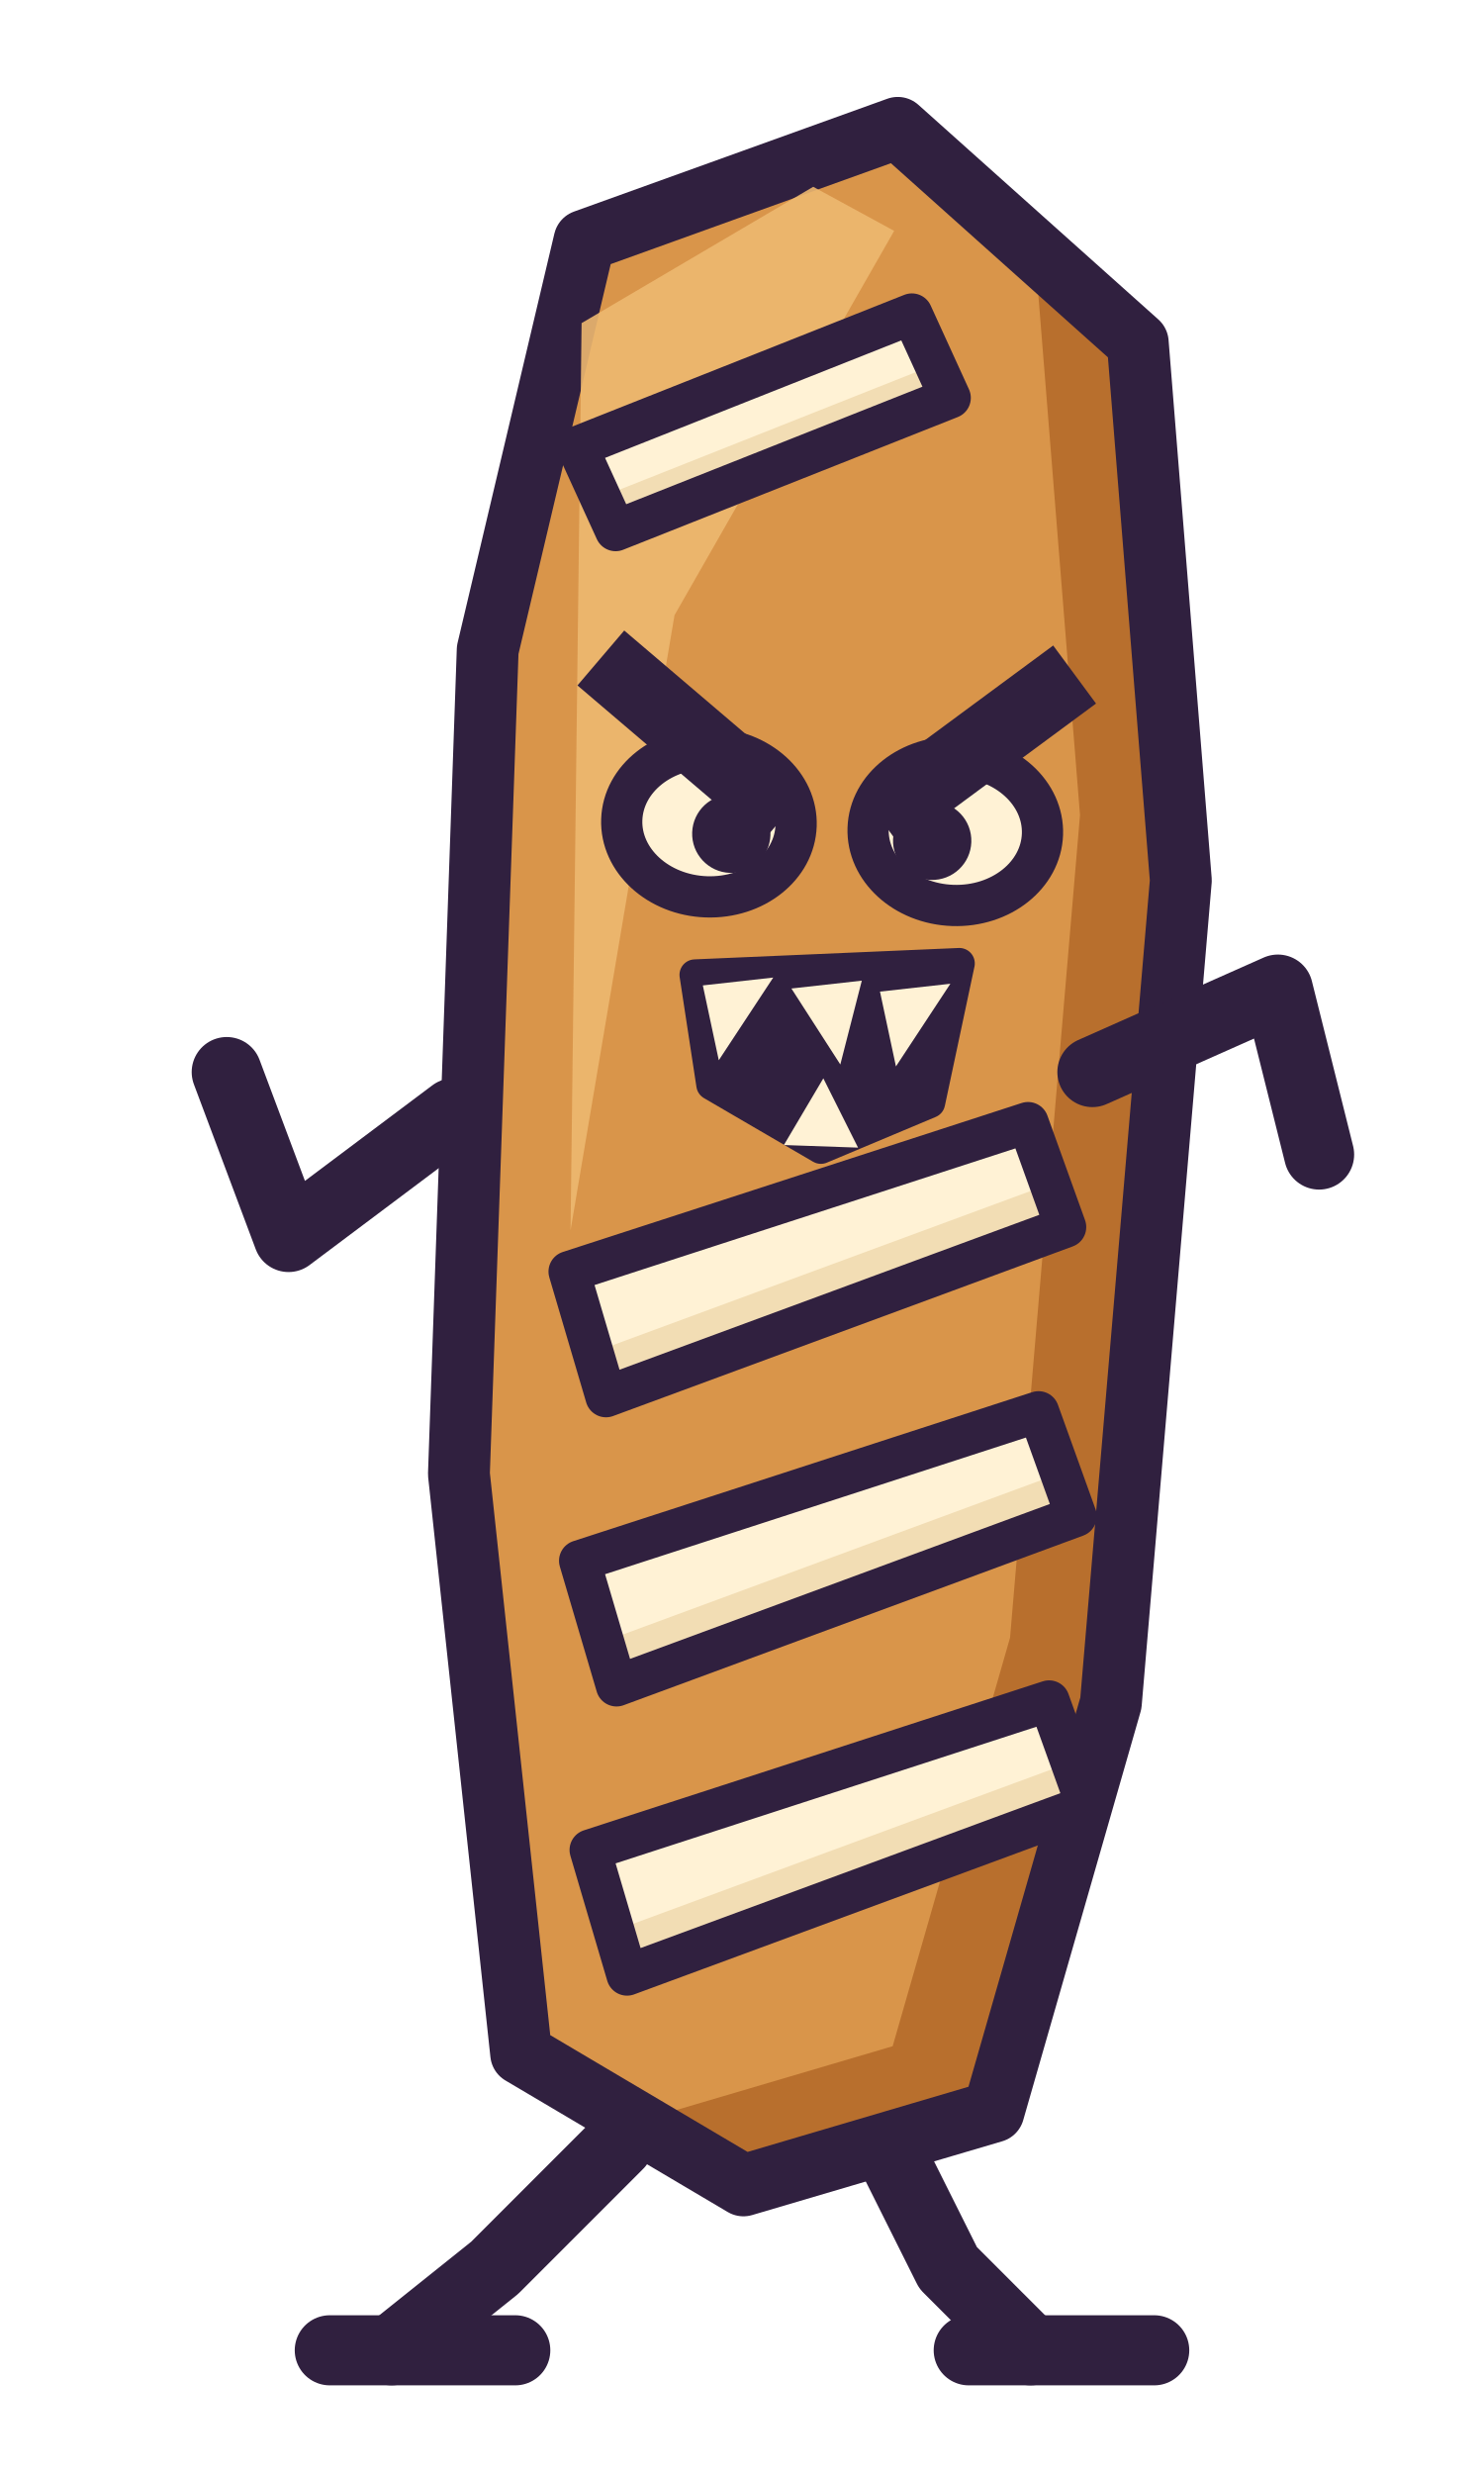
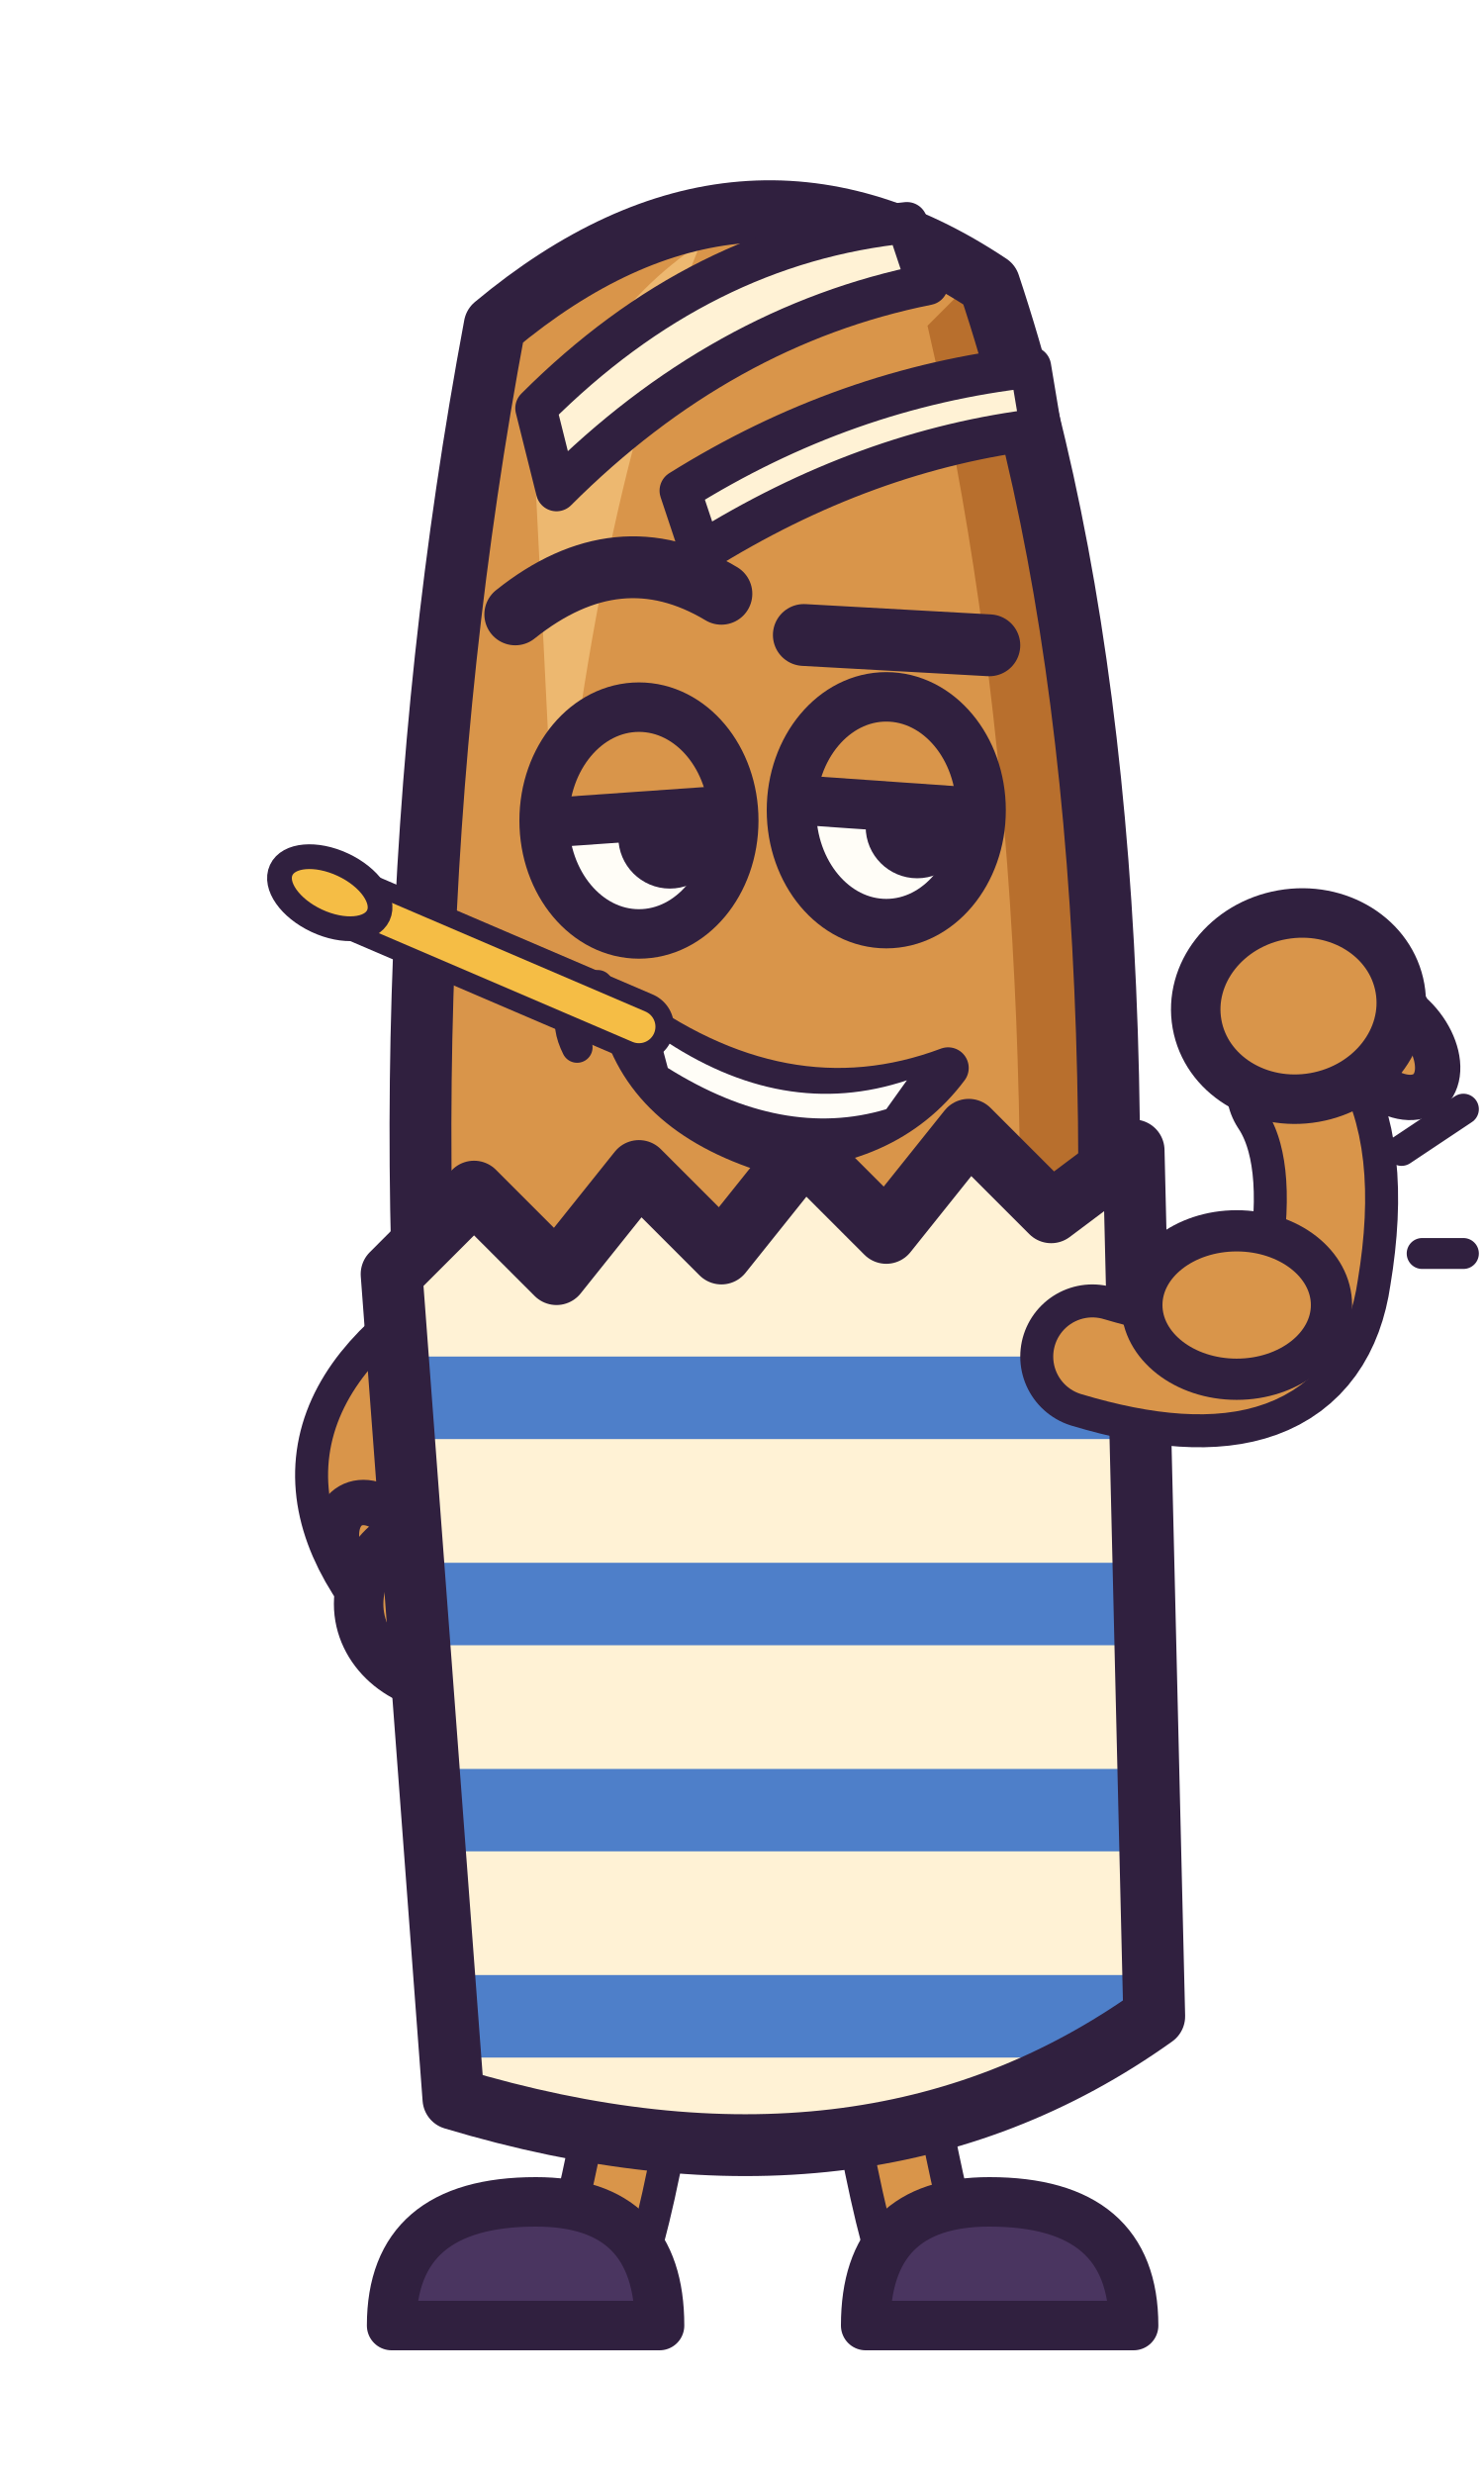
<svg xmlns="http://www.w3.org/2000/svg" width="72" height="120" viewBox="0 0 72 120">
-   <path d="M30 104L24 110L19 114" fill="none" stroke="#30203F" stroke-width="3.4" stroke-linecap="round" stroke-linejoin="round" />
-   <path d="M16 114L25 114" fill="none" stroke="#30203F" stroke-width="3.4" stroke-linecap="round" stroke-linejoin="round" />
-   <path d="M43 104L46 110L50 114" fill="none" stroke="#30203F" stroke-width="3.4" stroke-linecap="round" stroke-linejoin="round" />
-   <path d="M47 114L56 114" fill="none" stroke="#30203F" stroke-width="3.4" stroke-linecap="round" stroke-linejoin="round" />
-   <g transform="rotate(2 36 108)">
-     <g transform="translate(36 108) scale(1 1) translate(-36 -108)">
-       <g>
-         <clipPath id="c1">
-           <path d="M25 12L40 6L52 16L55 42L53 82L48 102L36 106L25 100L21 72L21 32Z" />
-         </clipPath>
-         <path d="M25 12L40 6L52 16L55 42L53 82L48 102L36 106L25 100L21 72L21 32Z" fill="#B86F2D" />
-         <g clip-path="url(#c1)">
-           <path transform="translate(-5 -3)" d="M25 12L40 6L52 16L55 42L53 82L48 102L36 106L25 100L21 72L21 32Z" fill="#D9954A" />
-         </g>
-         <path d="M25 12L40 6L52 16L55 42L53 82L48 102L36 106L25 100L21 72L21 32Z" fill="none" stroke="#30203F" stroke-width="3" stroke-linejoin="round" />
+   <g transform="translate(0 -2.2)">
+     <path d="M31 103Q30 109 29 112" fill="none" stroke="#30203F" stroke-width="5.6" stroke-linecap="round" stroke-linejoin="round" />
+     <path d="M31 103Q30 109 29 112" fill="none" stroke="#D9954A" stroke-width="2.4" stroke-linecap="round" stroke-linejoin="round" />
+     <path d="M43 103Q44 109 45 112" fill="none" stroke="#30203F" stroke-width="5.6" stroke-linecap="round" stroke-linejoin="round" />
+     <path d="M43 103Q44 109 45 112" fill="none" stroke="#D9954A" stroke-width="2.4" stroke-linecap="round" stroke-linejoin="round" />
+     <path d="M32 115Q32 109 26 109Q19 109 19 115Z" fill="#4A3560" stroke="#30203F" stroke-width="2.4" stroke-linejoin="round" />
+     <path d="M42 115Q42 109 48 109Q55 109 55 115Z" fill="#4A3560" stroke="#30203F" stroke-width="2.4" stroke-linejoin="round" />
+     <path d="M23 66Q13 72 20 80" fill="none" stroke="#30203F" stroke-width="5.6" stroke-linecap="round" stroke-linejoin="round" />
+     <path d="M23 66Q13 72 20 80" fill="none" stroke="#D9954A" stroke-width="2.4" stroke-linecap="round" stroke-linejoin="round" />
+     <g transform="rotate(0 22 80)">
+       <g transform="rotate(-30 18.6 77.9)">
+         <path d="M16.9 77.9A1.7 2.5 0 1 0 20.2 77.9A1.7 2.5 0 1 0 16.9 77.9Z" fill="#D9954A" stroke="#30203F" stroke-width="2.2" stroke-linejoin="round" />
      </g>
-       <path d="M25 16L36 9L40 11L30 30L26 60Z" fill="#EDB870" opacity=".9" />
-       <g>
-         <clipPath id="c2">
-           <path d="M26 62L48 54L50 59L28 68Z" />
-         </clipPath>
-         <path d="M26 62L48 54L50 59L28 68Z" fill="#F2DDB4" />
-         <g clip-path="url(#c2)">
-           <path transform="translate(-1 -2)" d="M26 62L48 54L50 59L28 68Z" fill="#FFF2D5" />
-         </g>
-         <path d="M26 62L48 54L50 59L28 68Z" fill="none" stroke="#30203F" stroke-width="2" stroke-linejoin="round" />
+       <path d="M17.4 80A4.6 4.1 0 1 0 26.6 80A4.6 4.1 0 1 0 17.4 80Z" fill="#D9954A" stroke="#30203F" stroke-width="2.4" stroke-linejoin="round" />
+     </g>
+     <path d="M24 18Q36 8 48 16Q56 40 53 80Q51 100 38 106Q24 104 22 84Q18 50 24 18Z" fill="#D9954A" />
+     <path d="M47 16Q56 40 53 80Q51 100 38 106Q47 96 49 78Q51 44 45 18Z" fill="#B86F2D" />
+     <path d="M26 26Q28 18 34 14Q29 26 27 46Z" fill="#EDB870" />
+     <path d="M24 18Q36 8 48 16Q56 40 53 80Q51 100 38 106Q24 104 22 84Q18 50 24 18Z" fill="none" stroke="#30203F" stroke-width="3" stroke-linecap="round" stroke-linejoin="round" />
+     <path d="M26 22Q34 14 44 13L45 16Q35 18 27 26Z" fill="#FFF2D5" stroke="#30203F" stroke-width="2" stroke-linejoin="round" />
+     <path d="M33 26Q41 21 50 20L50.5 23Q42 24 34 29Z" fill="#FFF2D5" stroke="#30203F" stroke-width="2" stroke-linejoin="round" />
+     <path d="M19 64L23 60L27 64L31 59L35 63L39 58L43 62L47 57L51 61L55 58L56 100Q42 110 22 104Z" fill="#FFF2D5" />
+     <clipPath id="c1">
+       <path d="M19 64L23 60L27 64L31 59L35 63L39 58L43 62L47 57L51 61L55 58L56 100Q42 110 22 104Z" />
+     </clipPath>
+     <g clip-path="url(#c1)">
+       <rect x="15" y="68" width="45" height="4" fill="#4E7FC9" />
+       <rect x="15" y="78" width="45" height="4" fill="#4E7FC9" />
+       <rect x="15" y="88" width="45" height="4" fill="#4E7FC9" />
+       <rect x="15" y="98" width="45" height="4" fill="#4E7FC9" />
+     </g>
+     <path d="M19 64L23 60L27 64L31 59L35 63L39 58L43 62L47 57L51 61L55 58L56 100Q42 110 22 104Z" fill="none" stroke="#30203F" stroke-width="3" stroke-linecap="round" stroke-linejoin="round" />
+     <clipPath id="c2">
+       <ellipse cx="31" cy="42" rx="4.6" ry="5.5" />
+     </clipPath>
+     <ellipse cx="31" cy="42" rx="4.6" ry="5.5" fill="#FFFDF7" />
+     <g clip-path="url(#c2)">
+       <circle cx="32.5" cy="42.8" r="2.5" fill="#30203F" />
+       <circle cx="31.7" cy="41.8" r="0.9" fill="#FFFDF7" />
+       <g transform="rotate(-4 31 41.8)">
+         <rect x="21.8" y="25.5" width="18.4" height="16.3" fill="#D9954A" />
+         <path d="M21.8 41.8L40.2 41.8" fill="none" stroke="#30203F" stroke-width="2.4" stroke-linecap="round" stroke-linejoin="round" />
      </g>
-       <g>
-         <clipPath id="c3">
-           <path d="M27 76L49 68L51 73L29 82Z" />
-         </clipPath>
-         <path d="M27 76L49 68L51 73L29 82Z" fill="#F2DDB4" />
-         <g clip-path="url(#c3)">
-           <path transform="translate(-1 -2)" d="M27 76L49 68L51 73L29 82Z" fill="#FFF2D5" />
-         </g>
-         <path d="M27 76L49 68L51 73L29 82Z" fill="none" stroke="#30203F" stroke-width="2" stroke-linejoin="round" />
+     </g>
+     <ellipse cx="31" cy="42" rx="4.6" ry="5.5" fill="none" stroke="#30203F" stroke-width="2.4" />
+     <clipPath id="c3">
+       <ellipse cx="43" cy="41.5" rx="4.6" ry="5.5" />
+     </clipPath>
+     <ellipse cx="43" cy="41.5" rx="4.6" ry="5.5" fill="#FFFDF7" />
+     <g clip-path="url(#c3)">
+       <circle cx="44.5" cy="42.3" r="2.5" fill="#30203F" />
+       <circle cx="43.7" cy="41.3" r="0.9" fill="#FFFDF7" />
+       <g transform="rotate(4 43 41.3)">
+         <rect x="33.8" y="25" width="18.4" height="16.3" fill="#D9954A" />
+         <path d="M33.8 41.3L52.2 41.3" fill="none" stroke="#30203F" stroke-width="2.4" stroke-linecap="round" stroke-linejoin="round" />
      </g>
-       <g>
-         <clipPath id="c4">
-           <path d="M28 90L50 82L52 87L30 96Z" />
-         </clipPath>
-         <path d="M28 90L50 82L52 87L30 96Z" fill="#F2DDB4" />
-         <g clip-path="url(#c4)">
-           <path transform="translate(-1 -2)" d="M28 90L50 82L52 87L30 96Z" fill="#FFF2D5" />
-         </g>
-         <path d="M28 90L50 82L52 87L30 96Z" fill="none" stroke="#30203F" stroke-width="2" stroke-linejoin="round" />
+     </g>
+     <ellipse cx="43" cy="41.5" rx="4.6" ry="5.5" fill="none" stroke="#30203F" stroke-width="2.4" />
+     <path d="M25 32Q30 28 35 31" fill="none" stroke="#30203F" stroke-width="3" stroke-linecap="round" stroke-linejoin="round" />
+     <path d="M39 33L48 33.5" fill="none" stroke="#30203F" stroke-width="3" stroke-linecap="round" stroke-linejoin="round" />
+     <path d="M46 54Q38 57 30 51Q31 56 37 58Q43 58 46 54Z" fill="#30203F" stroke="#30203F" stroke-width="2" stroke-linejoin="round" />
+     <path d="M44 54.6Q38 56.6 32 52.5L32.4 54Q38 57.5 43 56Z" fill="#FFFDF7" />
+     <path d="M29 50Q27 51 28 53" fill="none" stroke="#30203F" stroke-width="1.5" stroke-linecap="round" stroke-linejoin="round" />
+     <path d="M31 52L17 46" fill="none" stroke="#30203F" stroke-width="3.4" stroke-linecap="round" stroke-linejoin="round" />
+     <path d="M31 52L17 46" fill="none" stroke="#F5BD45" stroke-width="1.6" stroke-linecap="round" stroke-linejoin="round" />
+     <ellipse cx="16" cy="45.5" rx="2.6" ry="1.5" transform="rotate(25 16 45.5)" fill="#F5BD45" stroke="#30203F" stroke-width="1.2" />
+     <path d="M53 68Q63 71 64 64Q65 58 63 55" fill="none" stroke="#30203F" stroke-width="7" stroke-linecap="round" stroke-linejoin="round" />
+     <path d="M53 68Q63 71 64 64Q65 58 63 55" fill="none" stroke="#D9954A" stroke-width="3.8" stroke-linecap="round" stroke-linejoin="round" />
+     <ellipse cx="60" cy="65.5" rx="4.6" ry="3.6" fill="#D9954A" stroke="#30203F" stroke-width="2" />
+     <g transform="rotate(170 63 51)">
+       <g transform="rotate(-30 59.3 48.8)">
+         <path d="M57.5 48.8A1.8 2.8 0 1 0 61 48.8A1.8 2.8 0 1 0 57.5 48.8Z" fill="#D9954A" stroke="#30203F" stroke-width="2.2" stroke-linejoin="round" />
      </g>
-       <g>
-         <clipPath id="c5">
-           <path d="M25 22L41 15L43 19L27 26Z" />
-         </clipPath>
-         <path d="M25 22L41 15L43 19L27 26Z" fill="#F2DDB4" />
-         <g clip-path="url(#c5)">
-           <path transform="translate(-1 -1.5)" d="M25 22L41 15L43 19L27 26Z" fill="#FFF2D5" />
-         </g>
-         <path d="M25 22L41 15L43 19L27 26Z" fill="none" stroke="#30203F" stroke-width="2" stroke-linejoin="round" />
-       </g>
-       <ellipse cx="32.02" cy="40" rx="4.232" ry="3.6" fill="#FFF2D5" stroke="#30203F" stroke-width="2" />
-       <circle cx="33.124" cy="40.5" r="1.9" fill="#30203F" />
-       <ellipse cx="43.98" cy="40" rx="4.232" ry="3.6" fill="#FFF2D5" stroke="#30203F" stroke-width="2" />
-       <circle cx="42.876" cy="40.5" r="1.9" fill="#30203F" />
-       <path d="M26.5 32.2L35.7 39.5" fill="none" stroke="#30203F" stroke-width="3.5" stroke-linecap="butt" stroke-linejoin="round" />
-       <path d="M49.5 32.2L40.3 39.5" fill="none" stroke="#30203F" stroke-width="3.5" stroke-linecap="butt" stroke-linejoin="round" />
-       <path d="M31.6 47.4L44.4 46.4L43.2 53.2L38 55.6L32.6 52.7Z" fill="#30203F" stroke="#30203F" stroke-width="1.5" stroke-linejoin="round" />
-       <path d="M32 47.9L35.4 47.4L32.9 51.5Z" fill="#FFF2D5" />
-       <path d="M36.3 47.9L39.7 47.4L38.8 51.5Z" fill="#FFF2D5" />
-       <path d="M40.6 47.9L44 47.4L41.5 51.5Z" fill="#FFF2D5" />
-       <path d="M36.2 55.5L39.8 55.5L38 52.2Z" fill="#FFF2D5" />
+       <path d="M58 51A5 4.5 0 1 0 68 51A5 4.5 0 1 0 58 51Z" fill="#D9954A" stroke="#30203F" stroke-width="2.4" stroke-linejoin="round" />
    </g>
+     <path d="M68 58L71 56" fill="none" stroke="#30203F" stroke-width="1.5" stroke-linecap="round" stroke-linejoin="round" />
+     <path d="M69 63L71 63" fill="none" stroke="#30203F" stroke-width="1.5" stroke-linecap="round" stroke-linejoin="round" />
  </g>
-   <path d="M22 54L14 60L11 52" fill="none" stroke="#30203F" stroke-width="3.4" stroke-linecap="round" stroke-linejoin="round" />
-   <path d="M53 52L62 48L64 56" fill="none" stroke="#30203F" stroke-width="3.4" stroke-linecap="round" stroke-linejoin="round" />
</svg>
